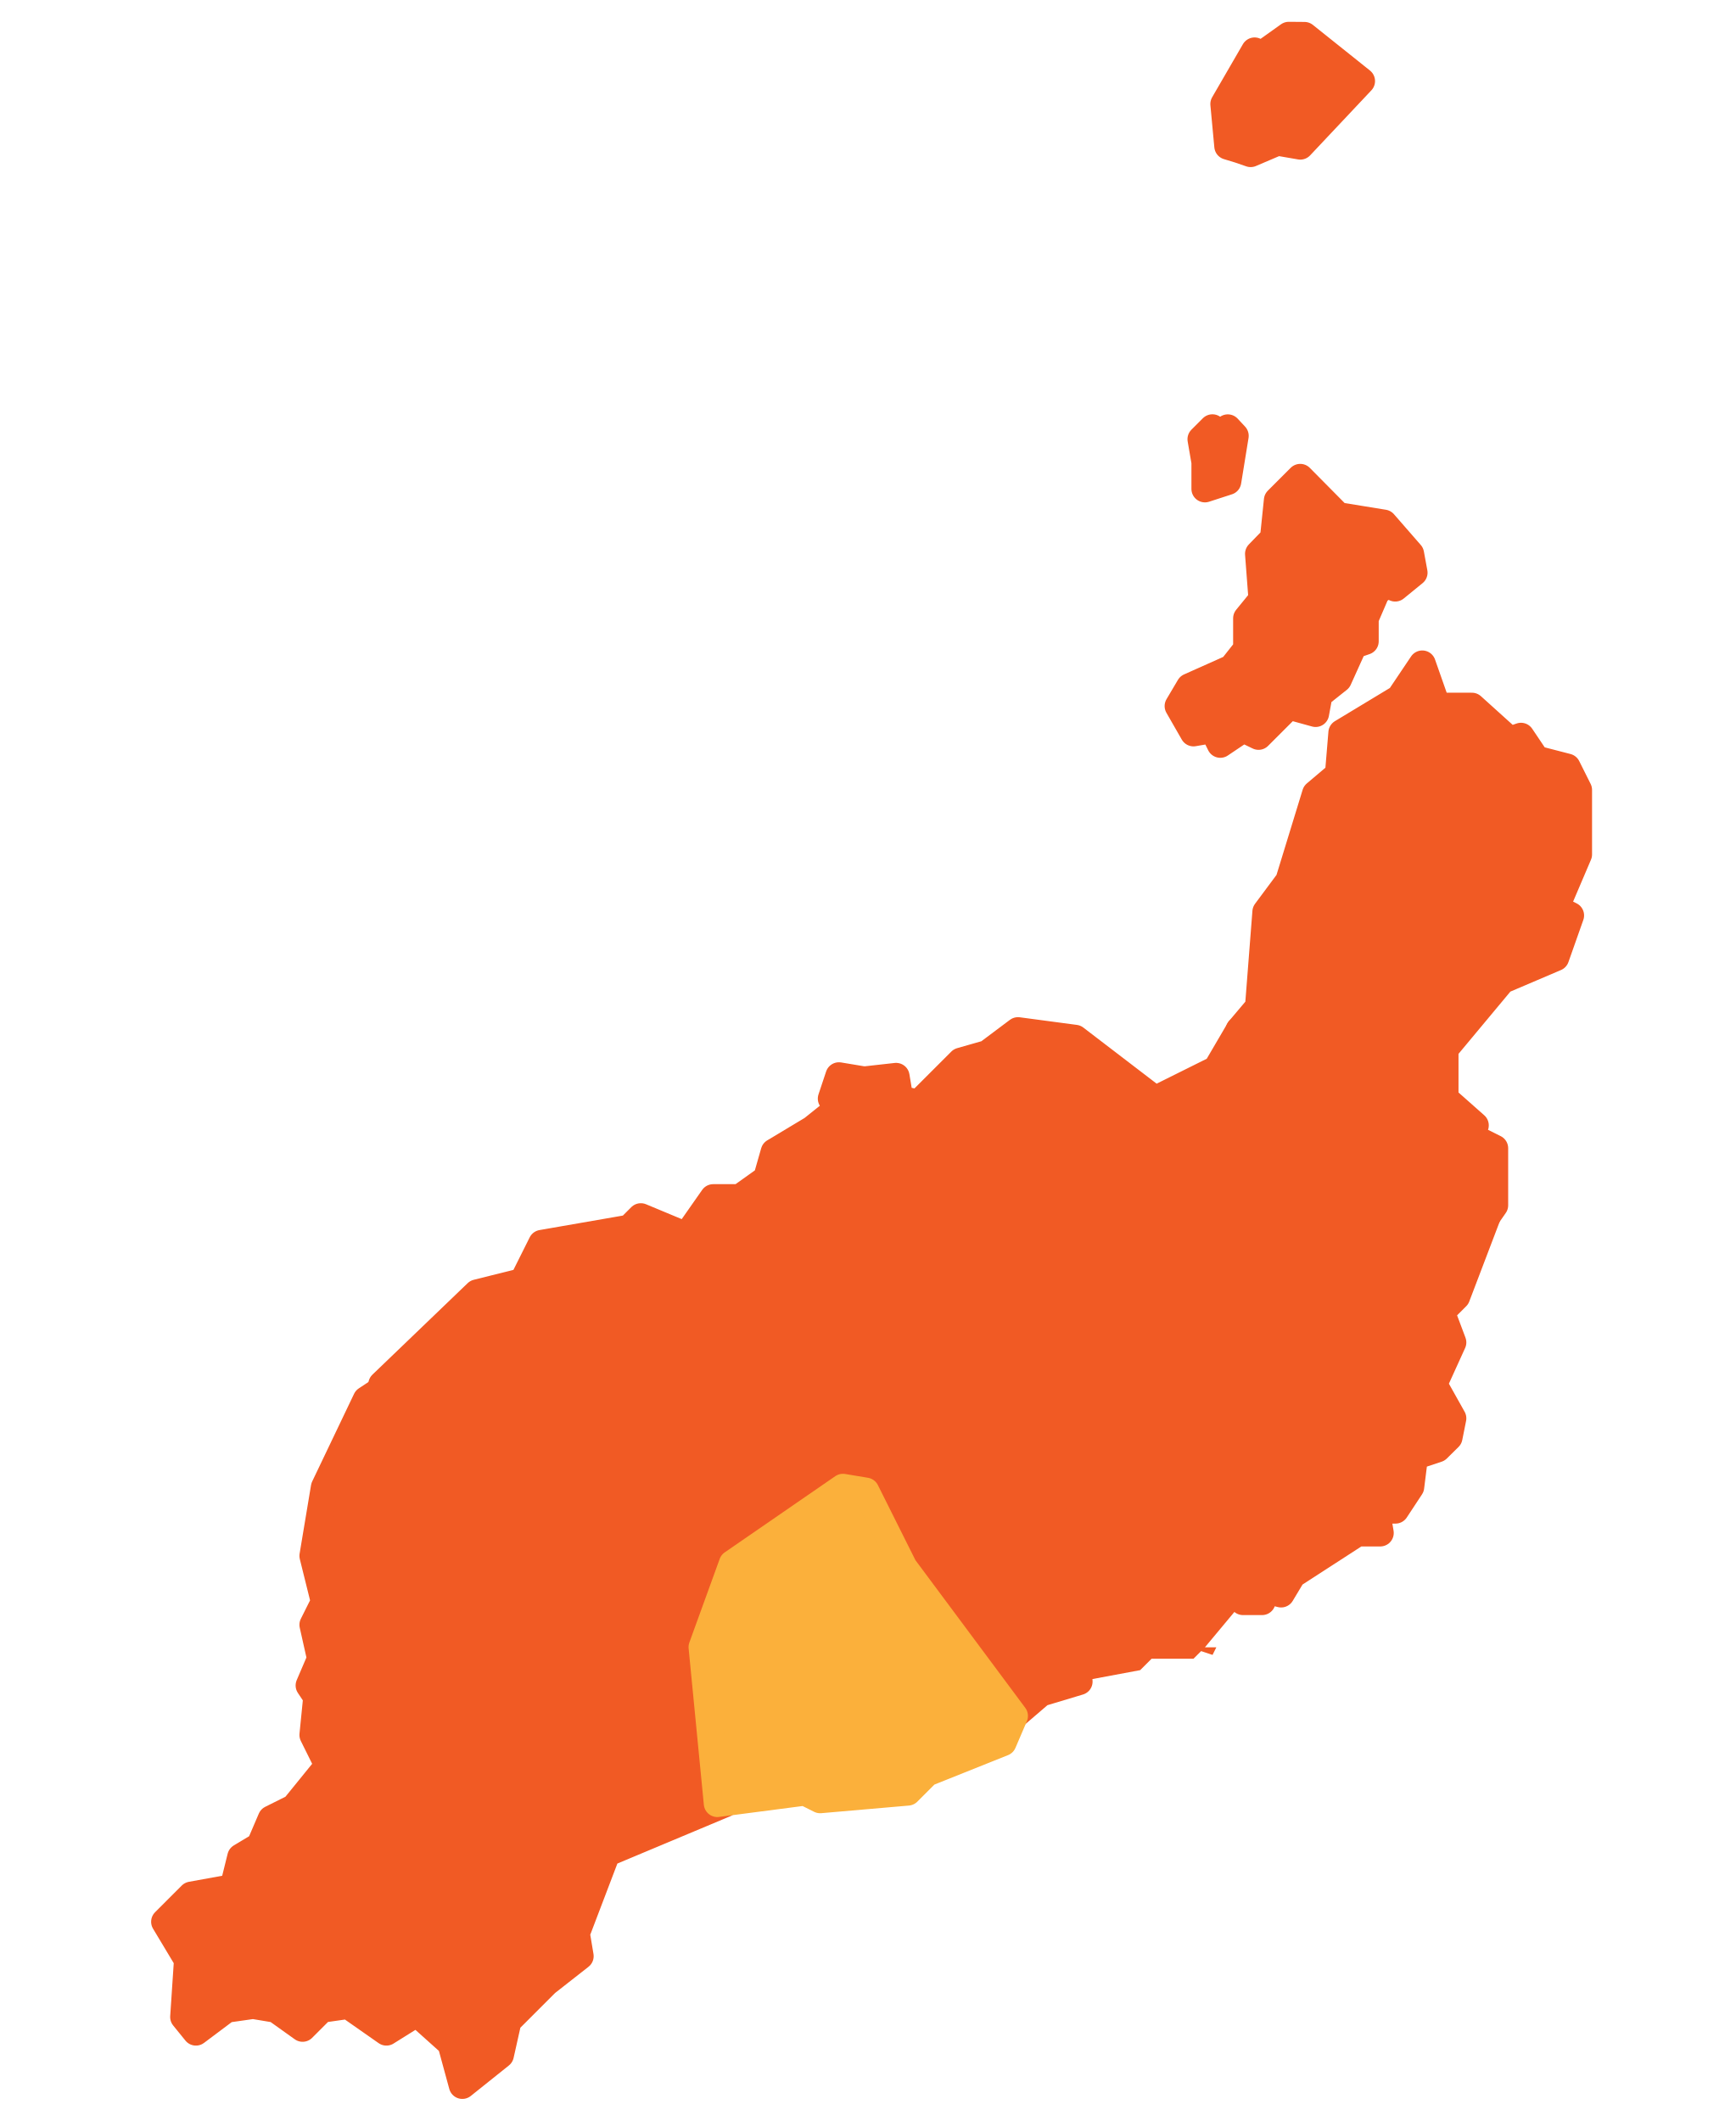
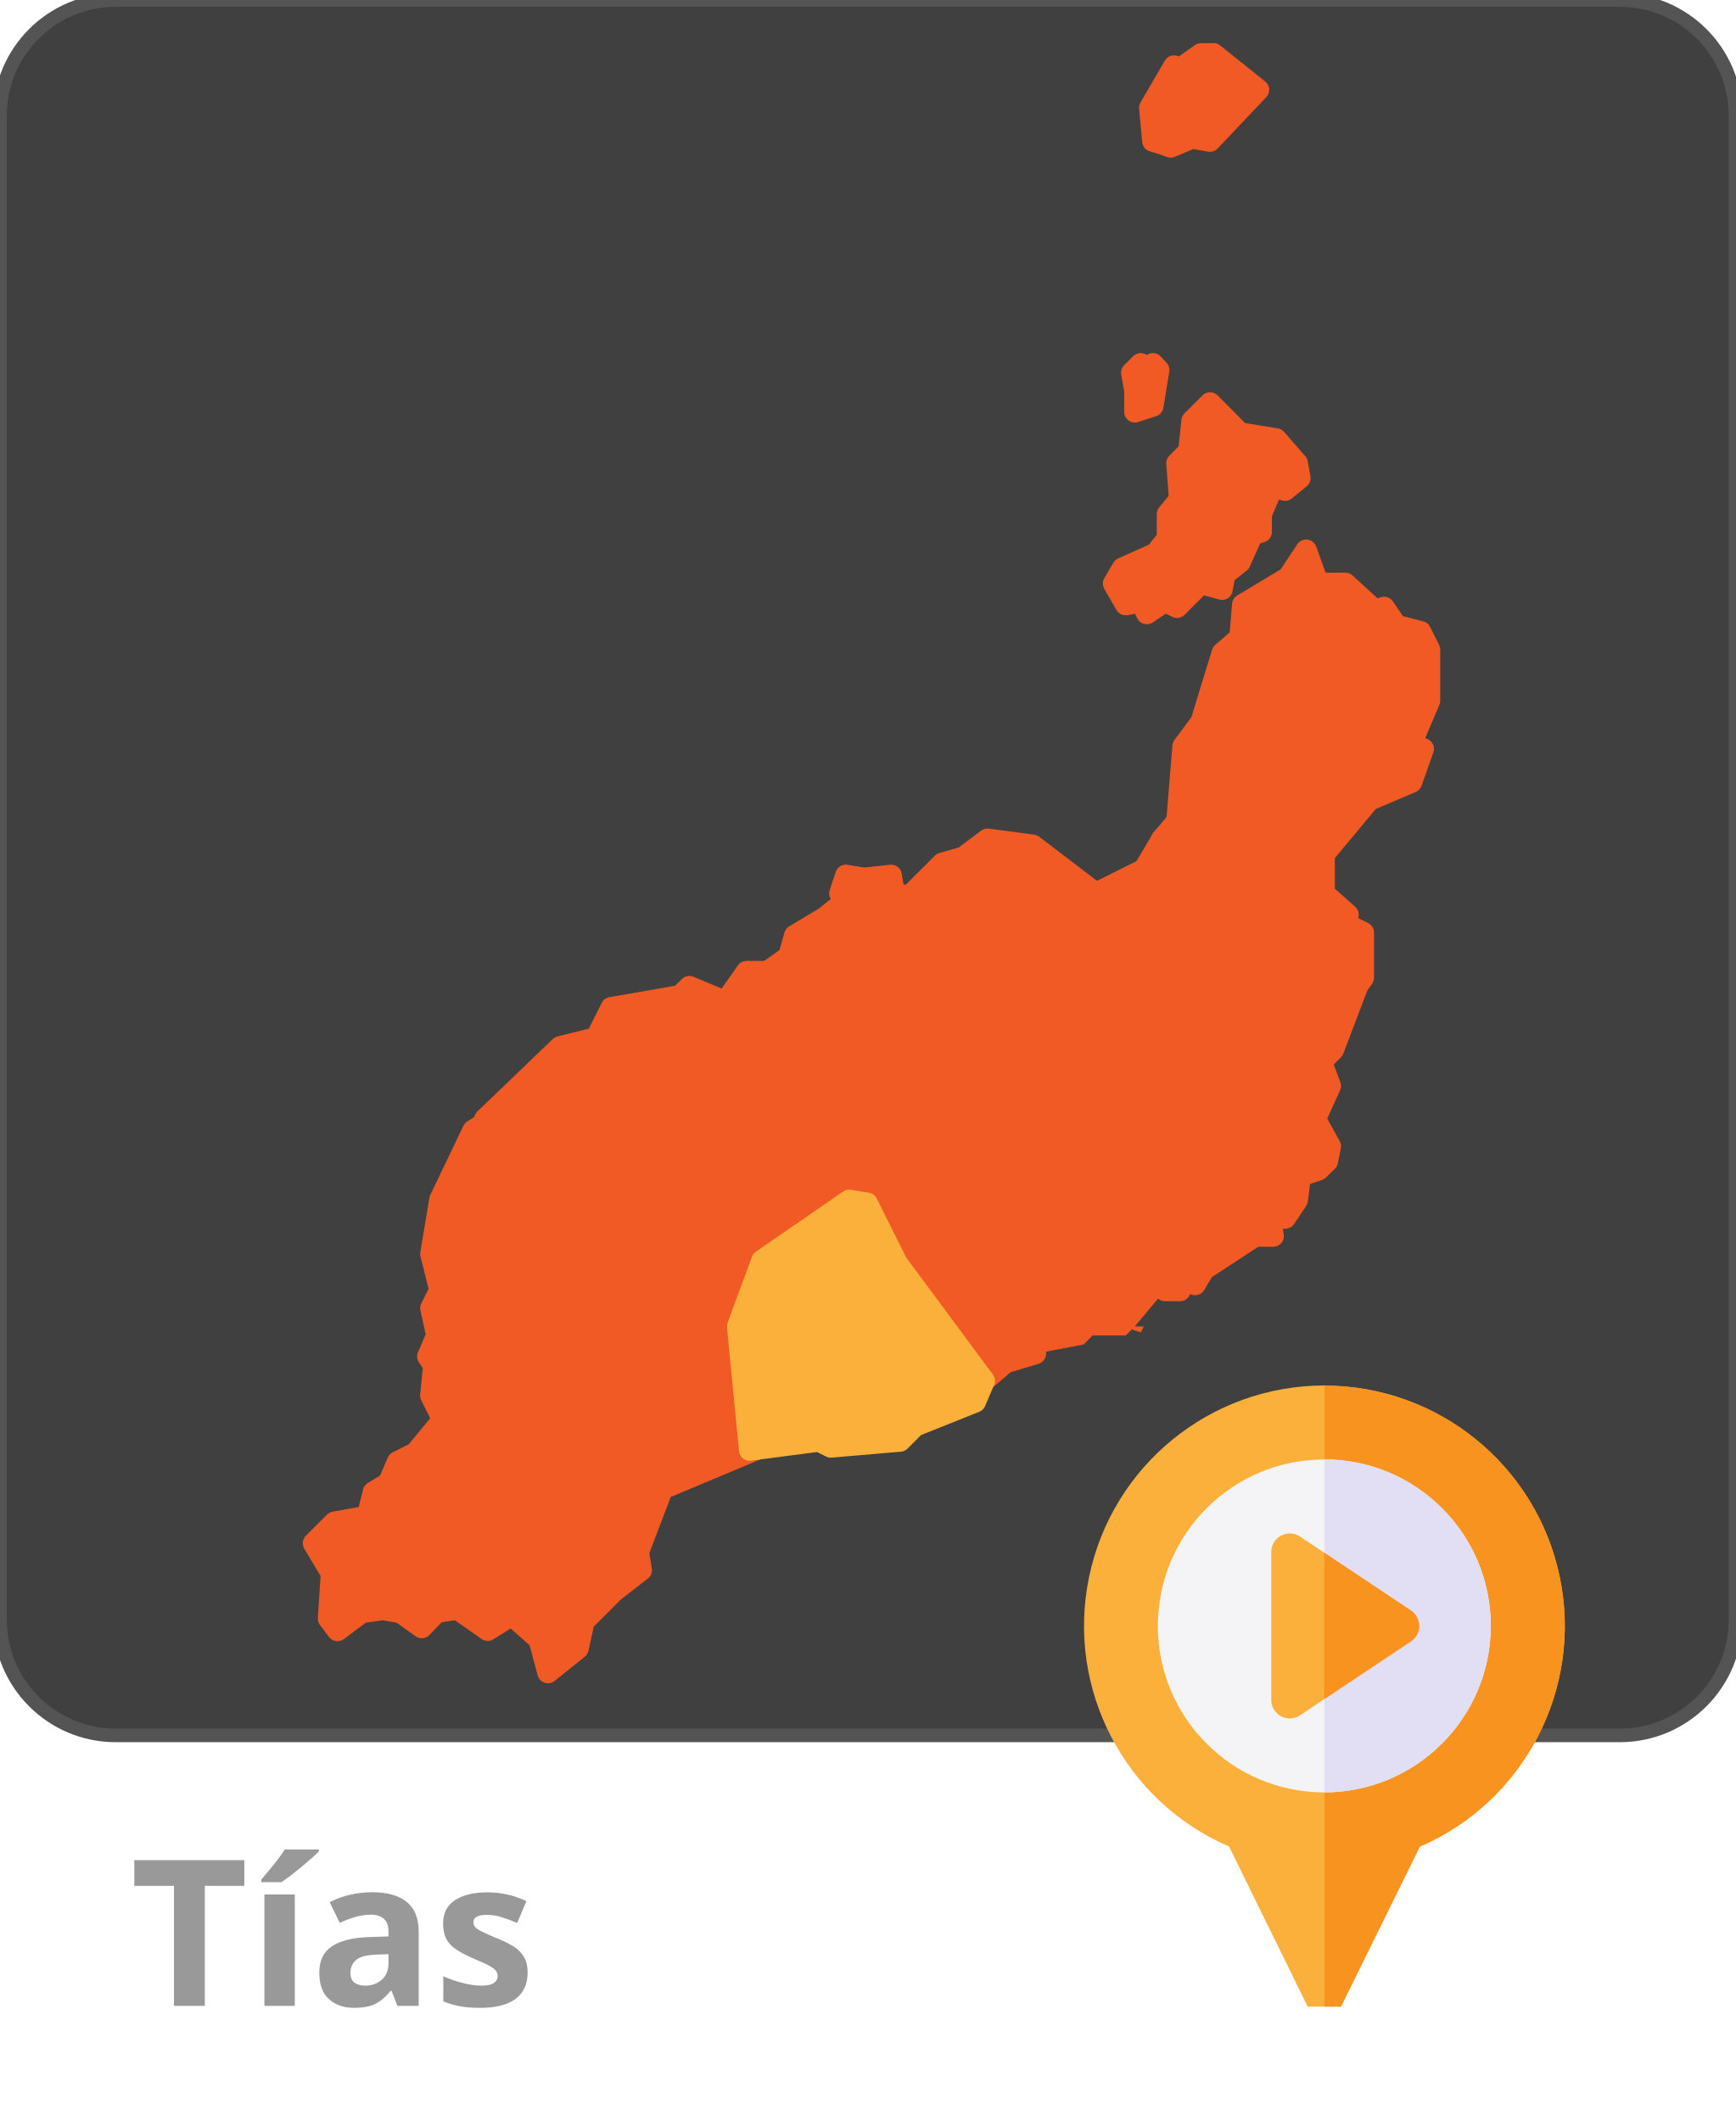
<svg xmlns="http://www.w3.org/2000/svg" id="Municipios_de_la_provincia_de_Santa_Cruz_de_Tenerife" data-name="Municipios de la provincia de Santa Cruz de Tenerife" viewBox="0 0 255.12 311.81">
  <defs>
-     <style>.cls-1,.cls-2{fill:#f15a24;}.cls-2{stroke:#f15a24;}.cls-2,.cls-3{stroke-linejoin:round;stroke-width:3.97px;}.cls-3{fill:#fbb03b;stroke:#fbb03b;}</style>
+     <style>.cls-1{fill:#404040;stroke:#545454;stroke-miterlimit:10;stroke-width:2px;}.cls-2,.cls-3{fill:#f15a24;}.cls-3{stroke:#f15a24;}.cls-3,.cls-4{stroke-linejoin:round;stroke-width:3.13px;}.cls-4,.cls-5{fill:#fbb03b;}.cls-4{stroke:#fbb03b;}.cls-6{fill:#f7931e;}.cls-7{fill:#f4f4f6;}.cls-8{fill:#e2dff4;}.cls-9{font-size:30px;fill:#999;font-family:ZillaSlab-SemiBold, Zilla Slab;font-weight:700;}</style>
  </defs>
-   <path id="Arrecife" class="cls-1" d="M182.72,235.45l-5.6,6.72h1.68l-.56,1.12-1.68-.56-1.12,1.12h-6.16l-1.68,1.68-9,1.68-2.24-26.89h1.68l3.92.56,9.52-2.8.56,2.24,1.12-.56-1.12,5,1.68,4.48,7.28,2.8Z" />
-   <path id="Haría" class="cls-2" d="M189.45,5.19,185.51,8l-1.09-.51-4.52,7.8.58,6.2,1.68.51,1.68.58,3.94-1.68,3.36.58,9-9.56-8.39-6.71Zm-11.23,57.7-1.68,1.68.58,3.36v3.94l3.36-1.09,1.09-6.71-1.09-1.17-1.09,1.17Zm12.91,7.29-3.36,3.36-.58,5.62L185,81.42l.51,6.71-2.26,2.77v4.52l-2.19,2.77-6.2,2.77-1.68,2.84,2.26,3.94,3.36-.58v1.09l.58,1.17,3.36-2.26,2.26,1.09,4.45-4.45,3.94,1.09.51-2.77,2.84-2.26,2.26-5,1.68-.58V90.9L202.36,87,204,85.87l1.09.58,2.77-2.26-.51-2.77-3.94-4.52-6.71-1.09Zm17.94,27.43-3.36,5-8.46,5.11-.51,6.13-3.36,2.84-3.94,12.84-3.36,4.52-1.09,14-2.84,3.36,1.09,7.8,9.56,3.94,7.29,7.29L213,177.19l5.54,1.68,1.17-1.68V168.8l-3.36-1.68.51-1.68-4.45-3.94v-7.29l8.39-10.07,7.88-3.36,2.19-6.2-2.19-1.09,3.36-7.88v-9.48l-1.68-3.36-4.52-1.17-2.26-3.36-1.68.58-5.54-5h-5.11Z" />
-   <path id="San_Bartolomé" data-name="San Bartolomé" class="cls-2" d="M128.38,208.56l3.36-1.12,7.84,3.92,12.88.56,5.6,8.4h-1.68l2.24,26.89L153,248.9l-3.92,3.36-16.25-21.85-5.6-11.2-3.36-.56Z" />
-   <path id="Teguise" class="cls-2" d="M182.16,151.42l1.12,7.84,9.52,3.92,7.28,7.28L213,177.19l5.6,1.68-4.48,11.76-2.24,2.24,1.68,4.48-2.8,6.16,2.8,5-.56,2.8L211.29,213l-3.36,1.12-.56,4.48L205.13,222h-2.8l.56,3.36h-3.36L190,231.53l-1.68,2.8-2.24-.56-.56,1.68h-2.8L181,232.09l-7.28-2.8-1.68-4.48,1.12-5-1.12.56-.56-2.24-9.52,2.8-3.92-.56-5.6-8.4-12.88-.56-7.84-3.92-3.36,1.12,4.48-19-1.12-11.2-5-19.61,5-.56.56,3.36,2.8.56,6.16-6.16,3.92-1.12,4.48-3.36,8.4,1.12,11.76,9,9-4.48Z" />
-   <path id="Tinajo" class="cls-2" d="M56.12,203.52l14-13.45,6.72-1.68,2.8-5.6,12.88-2.24,1.68-1.68,6.72,2.8,3.92-5.6h3.92l3.92-2.8,1.12-3.92,5.6-3.36,2.8-2.24h2.24l-2.24-2.24,1.12-3.36,3.36.56,5,19.61,1.12,11.2-4.48,19-4.48,10.08-16.25,11.2-23-6.16Z" />
-   <path id="Yaiza" class="cls-2" d="M57.24,203.52l28.57,20.17,23,6.16-4.48,12.33,2.24,23-17.37,7.28-4.48,11.76.56,3.36-5,3.92-5.6,5.6-1.12,5-5.6,4.48-1.68-6.16-5-4.48-4.48,2.8-5.6-3.92-3.92.56-2.8,2.8-3.92-2.8-3.36-.56-3.92.56-4.48,3.36L27,296.52l.56-8.4-3.36-5.6,3.92-3.92,6.16-1.12L35.39,273l2.8-1.68,1.68-3.92,3.36-1.68,5-6.16L46,255.06l.56-5.6-1.12-1.68,1.68-3.92-1.12-5,1.68-3.36L46,228.73l1.68-10.08,6.16-12.89Z" />
-   <path id="Tías" class="cls-3" d="M107.66,229.85l16.25-11.2,3.36.56,5.6,11.2,16.25,21.85-1.68,3.92-11.2,4.48-2.8,2.8-12.88,1.12-2.24-1.12-12.88,1.68-2.24-23Z" />
+   <rect class="cls-1" width="255.12" height="255.12" rx="17.01" ry="17.01" />
+   <path id="Arrecife" class="cls-2" d="M171.23,189.72,166.81,195h1.33l-.44.88-1.33-.44-.88.88h-4.87l-1.33,1.33L152.21,199l-1.77-21.23h1.33l3.1.44,7.52-2.21.44,1.77.88-.44-.88,4,1.33,3.54,5.75,2.21Z" />
+   <path id="Haría" class="cls-3" d="M176.55,7.91l-3.11,2.19-.86-.4L169,15.85l.46,4.9,1.32.4,1.32.46,3.11-1.32,2.65.46L185,13.2l-6.62-5.3Zm-8.87,45.56-1.32,1.32.46,2.65v3.11l2.65-.86.86-5.3-.86-.92-.86.92Zm10.19,5.76-2.65,2.65-.46,4.43L173,68.09l.4,5.3-1.79,2.19v3.57l-1.73,2.19L165,83.53l-1.32,2.25,1.79,3.11,2.65-.46v.86l.46.92,2.65-1.79,1.79.86,3.51-3.51,3.11.86.4-2.19,2.25-1.79,1.79-4,1.32-.46V75.58l1.32-3.11,1.32-.86.86.46,2.19-1.79-.4-2.19-3.11-3.57-5.3-.86ZM192,80.88l-2.65,4-6.68,4-.4,4.84L179.66,96l-3.11,10.14-2.65,3.57L173,120.74l-2.25,2.65.86,6.16,7.55,3.11,5.76,5.76,10.19,5.3,4.38,1.32.92-1.32v-6.62l-2.65-1.32.4-1.32-3.51-3.11v-5.76l6.62-7.95,6.22-2.65,1.73-4.9-1.73-.86,2.65-6.22V95.51l-1.32-2.65-3.57-.92-1.79-2.65-1.32.46-4.38-4h-4Z" />
+   <path id="San_Bartolomé" data-name="San Bartolomé" class="cls-3" d="M128.33,168.49l2.65-.88,6.19,3.1,10.17.44,4.42,6.64h-1.33L152.21,199l-4.42,1.33-3.1,2.65-12.83-17.25-4.42-8.85-2.65-.44Z" />
+   <path id="Teguise" class="cls-3" d="M170.79,123.37l.88,6.19,7.52,3.1,5.75,5.75,10.17,5.31,4.42,1.33L196,154.33l-1.77,1.77,1.33,3.54-2.21,4.87,2.21,4-.44,2.21L193.79,172l-2.65.88-.44,3.54-1.77,2.65h-2.21l.44,2.65H184.5L177,186.63l-1.33,2.21-1.77-.44-.44,1.33h-2.21l-1.33-2.65-5.75-2.21-1.33-3.54.88-4-.88.44-.44-1.77-7.52,2.21-3.1-.44-4.42-6.64-10.17-.44-6.19-3.1-2.65.88,3.54-15L131,144.6l-4-15.48,4-.44.44,2.65,2.21.44,4.87-4.87,3.1-.88,3.54-2.65,6.64.88,9.29,7.08,7.08-3.54Z" />
+   <path id="Tinajo" class="cls-3" d="M71.27,164.51l11.06-10.62,5.31-1.33,2.21-4.42L100,146.37l1.33-1.33,5.31,2.21,3.1-4.42h3.1l3.1-2.21.88-3.1,4.42-2.65,2.21-1.77h1.77l-1.77-1.77.88-2.65,2.65.44,4,15.48.88,8.85-3.54,15-3.54,8L112,185.3l-18.14-4.87Z" />
+   <path id="Yaiza" class="cls-3" d="M72.15,164.51l22.56,15.93,18.14,4.87L109.31,195l1.77,18.14-13.71,5.75-3.54,9.29.44,2.65-4,3.1-4.42,4.42-.88,4-4.42,3.54L79.23,241l-4-3.54-3.54,2.21-4.42-3.1-3.1.44L62,239.27l-3.1-2.21-2.65-.44-3.1.44-3.54,2.65-1.33-1.77.44-6.64-2.65-4.42,3.1-3.1L54,222.9l.88-3.54L57.11,218l1.33-3.1,2.65-1.33,4-4.87-1.77-3.54.44-4.42-.88-1.33,1.33-3.1-.88-4,1.33-2.65-1.33-5.31,1.33-8,4.87-10.17Z" />
+   <path id="Tías" class="cls-4" d="M112,185.3l12.83-8.85,2.65.44,4.42,8.85L144.69,203l-1.33,3.1-8.85,3.54-2.21,2.21-10.17.88-1.77-.88-10.17,1.33L108.42,195Z" />
+   <path class="cls-5" d="M194.67,203.68a35.34,35.34,0,0,0-14,67.78L192.23,295h4.88l11.59-23.52a35.34,35.34,0,0,0-14-67.78Z" />
+   <path class="cls-6" d="M197.11,295l11.59-23.52a35.34,35.34,0,0,0-14-67.78V295Z" />
+   <path class="cls-7" d="M194.67,263.5A24.47,24.47,0,1,1,219.14,239,24.5,24.5,0,0,1,194.67,263.5Z" />
+   <path class="cls-8" d="M219.14,239a24.5,24.5,0,0,0-24.47-24.47V263.5A24.5,24.5,0,0,0,219.14,239Z" />
+   <path class="cls-5" d="M189.59,252.63a2.72,2.72,0,0,1-2.72-2.72V228.15a2.72,2.72,0,0,1,4.23-2.26l16.31,10.88a2.72,2.72,0,0,1,0,4.52L191.1,252.17a2.72,2.72,0,0,1-1.51.46Z" />
+   <path class="cls-6" d="M207.41,236.77l-12.75-8.5v21.52l12.75-8.5a2.72,2.72,0,0,0,0-4.52Z" />
+   <text class="cls-9" transform="translate(19.15 294.88)">Tías</text>
</svg>
